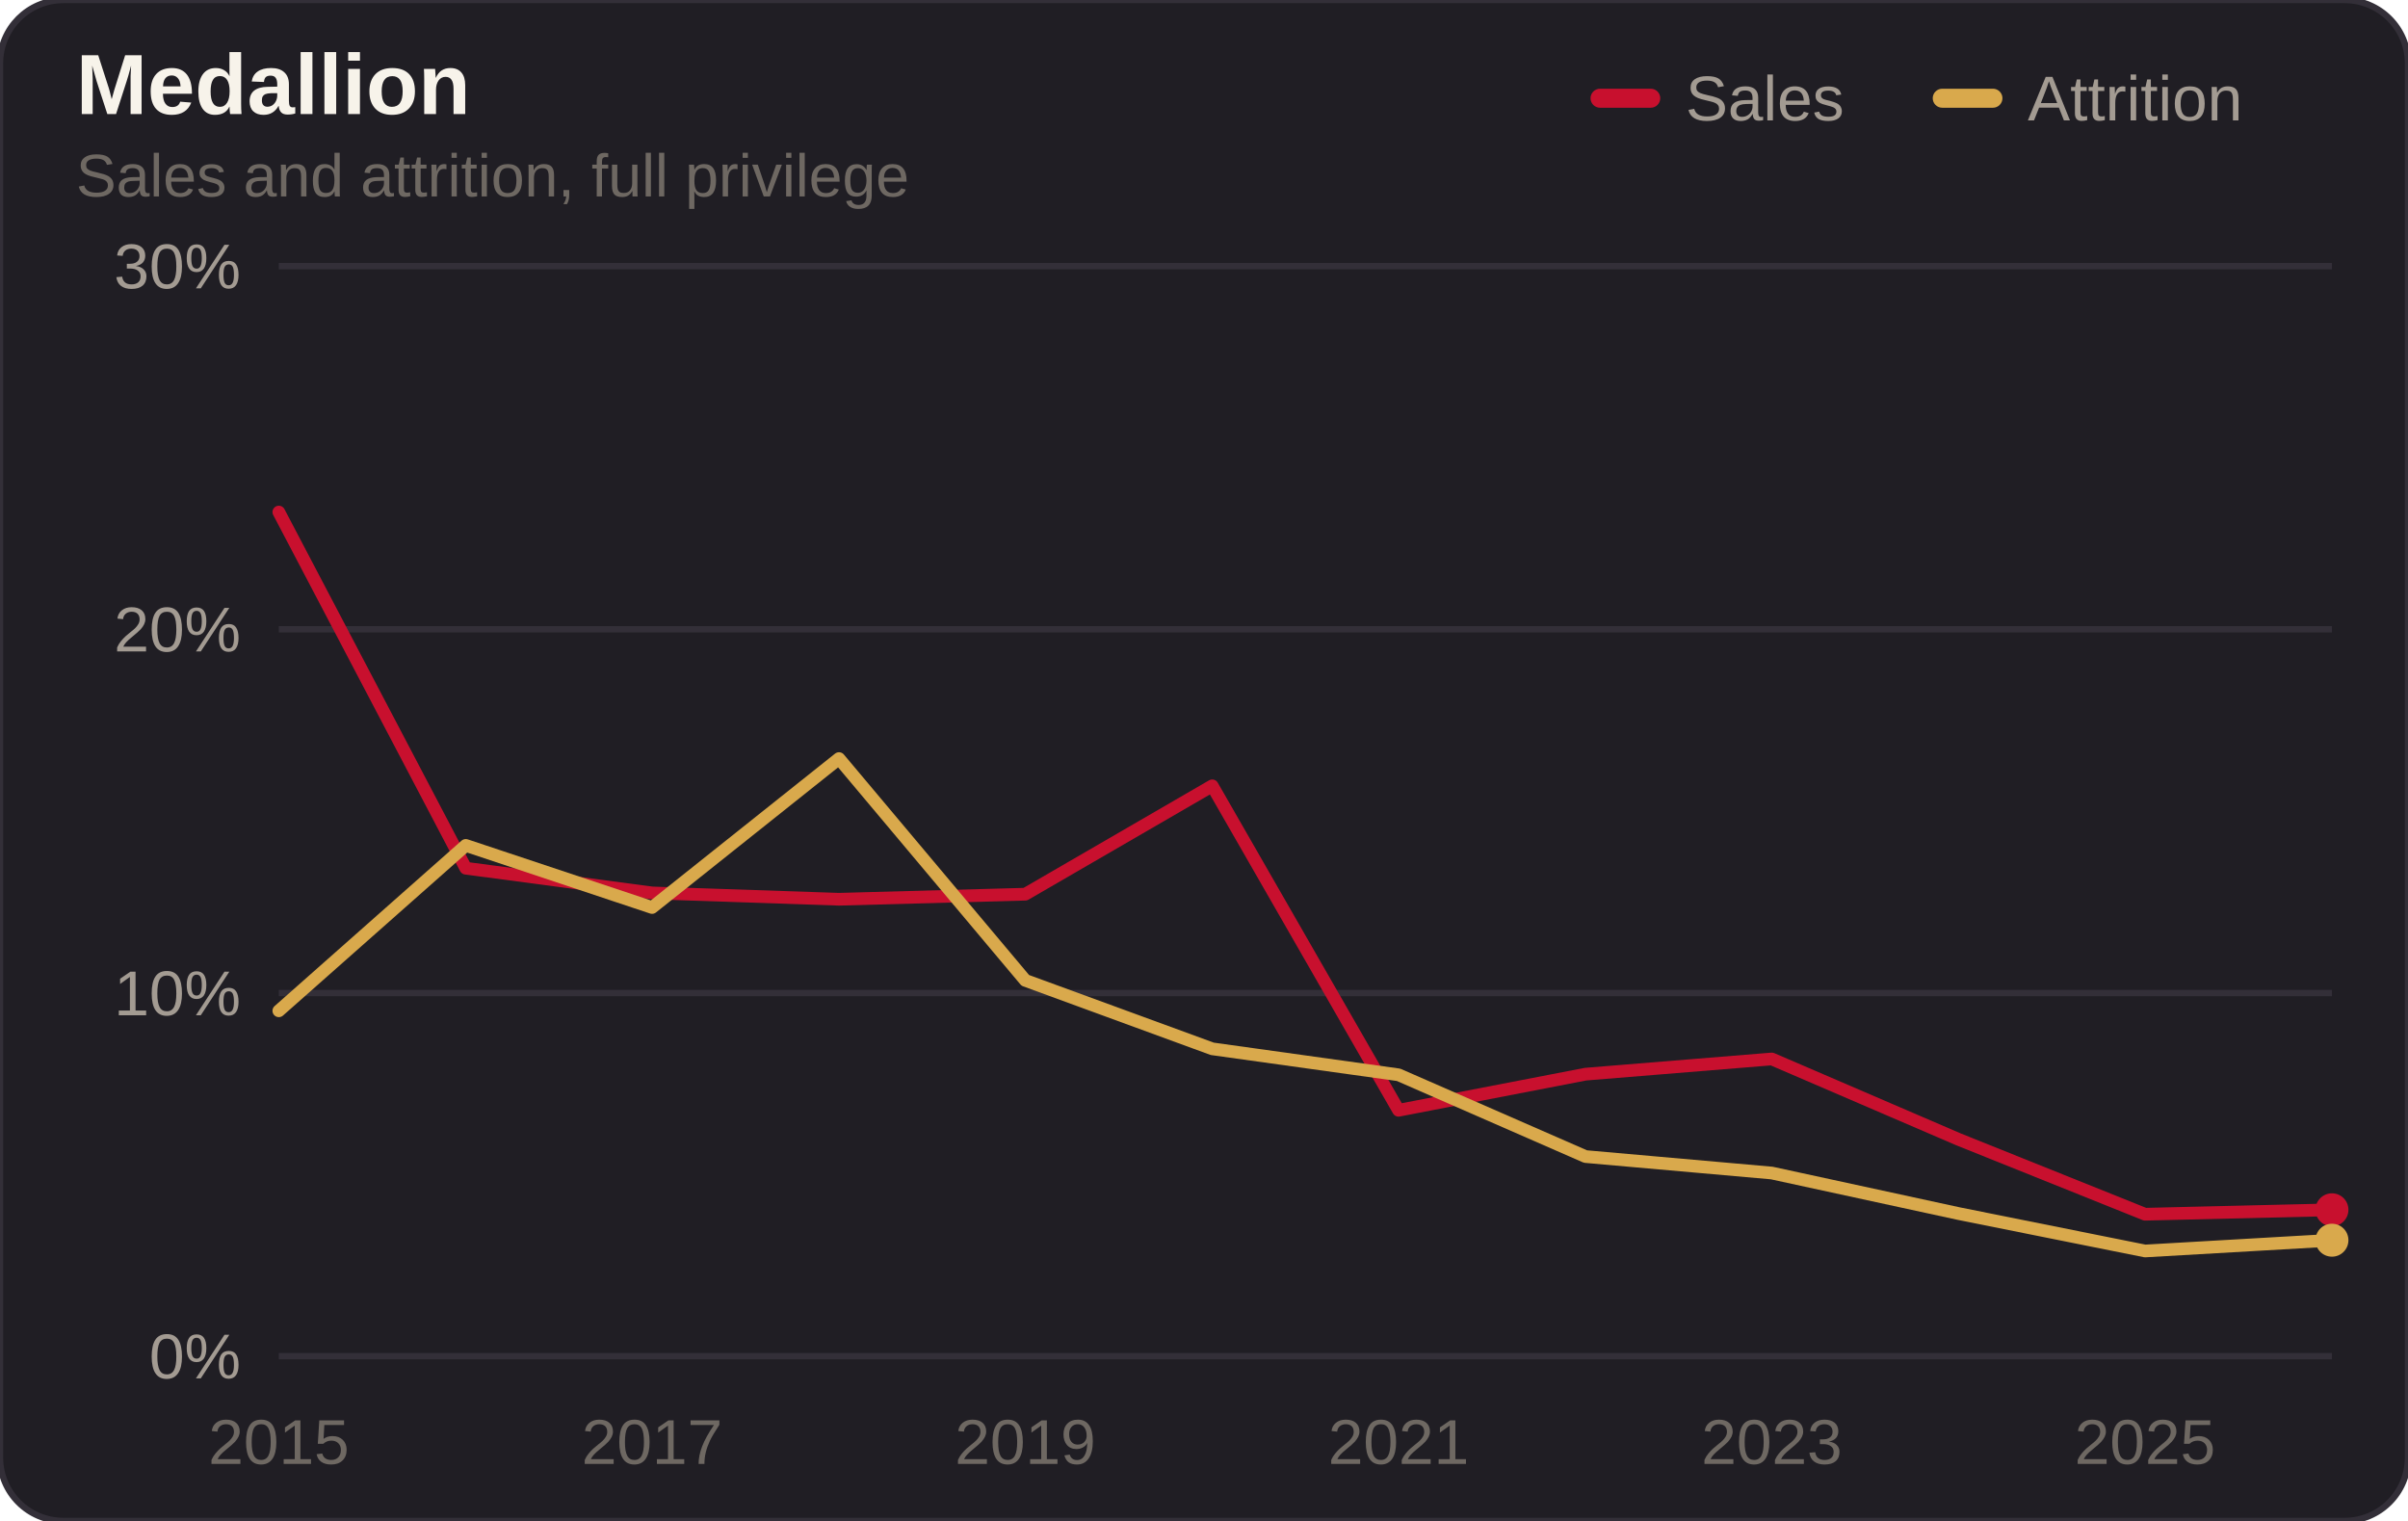
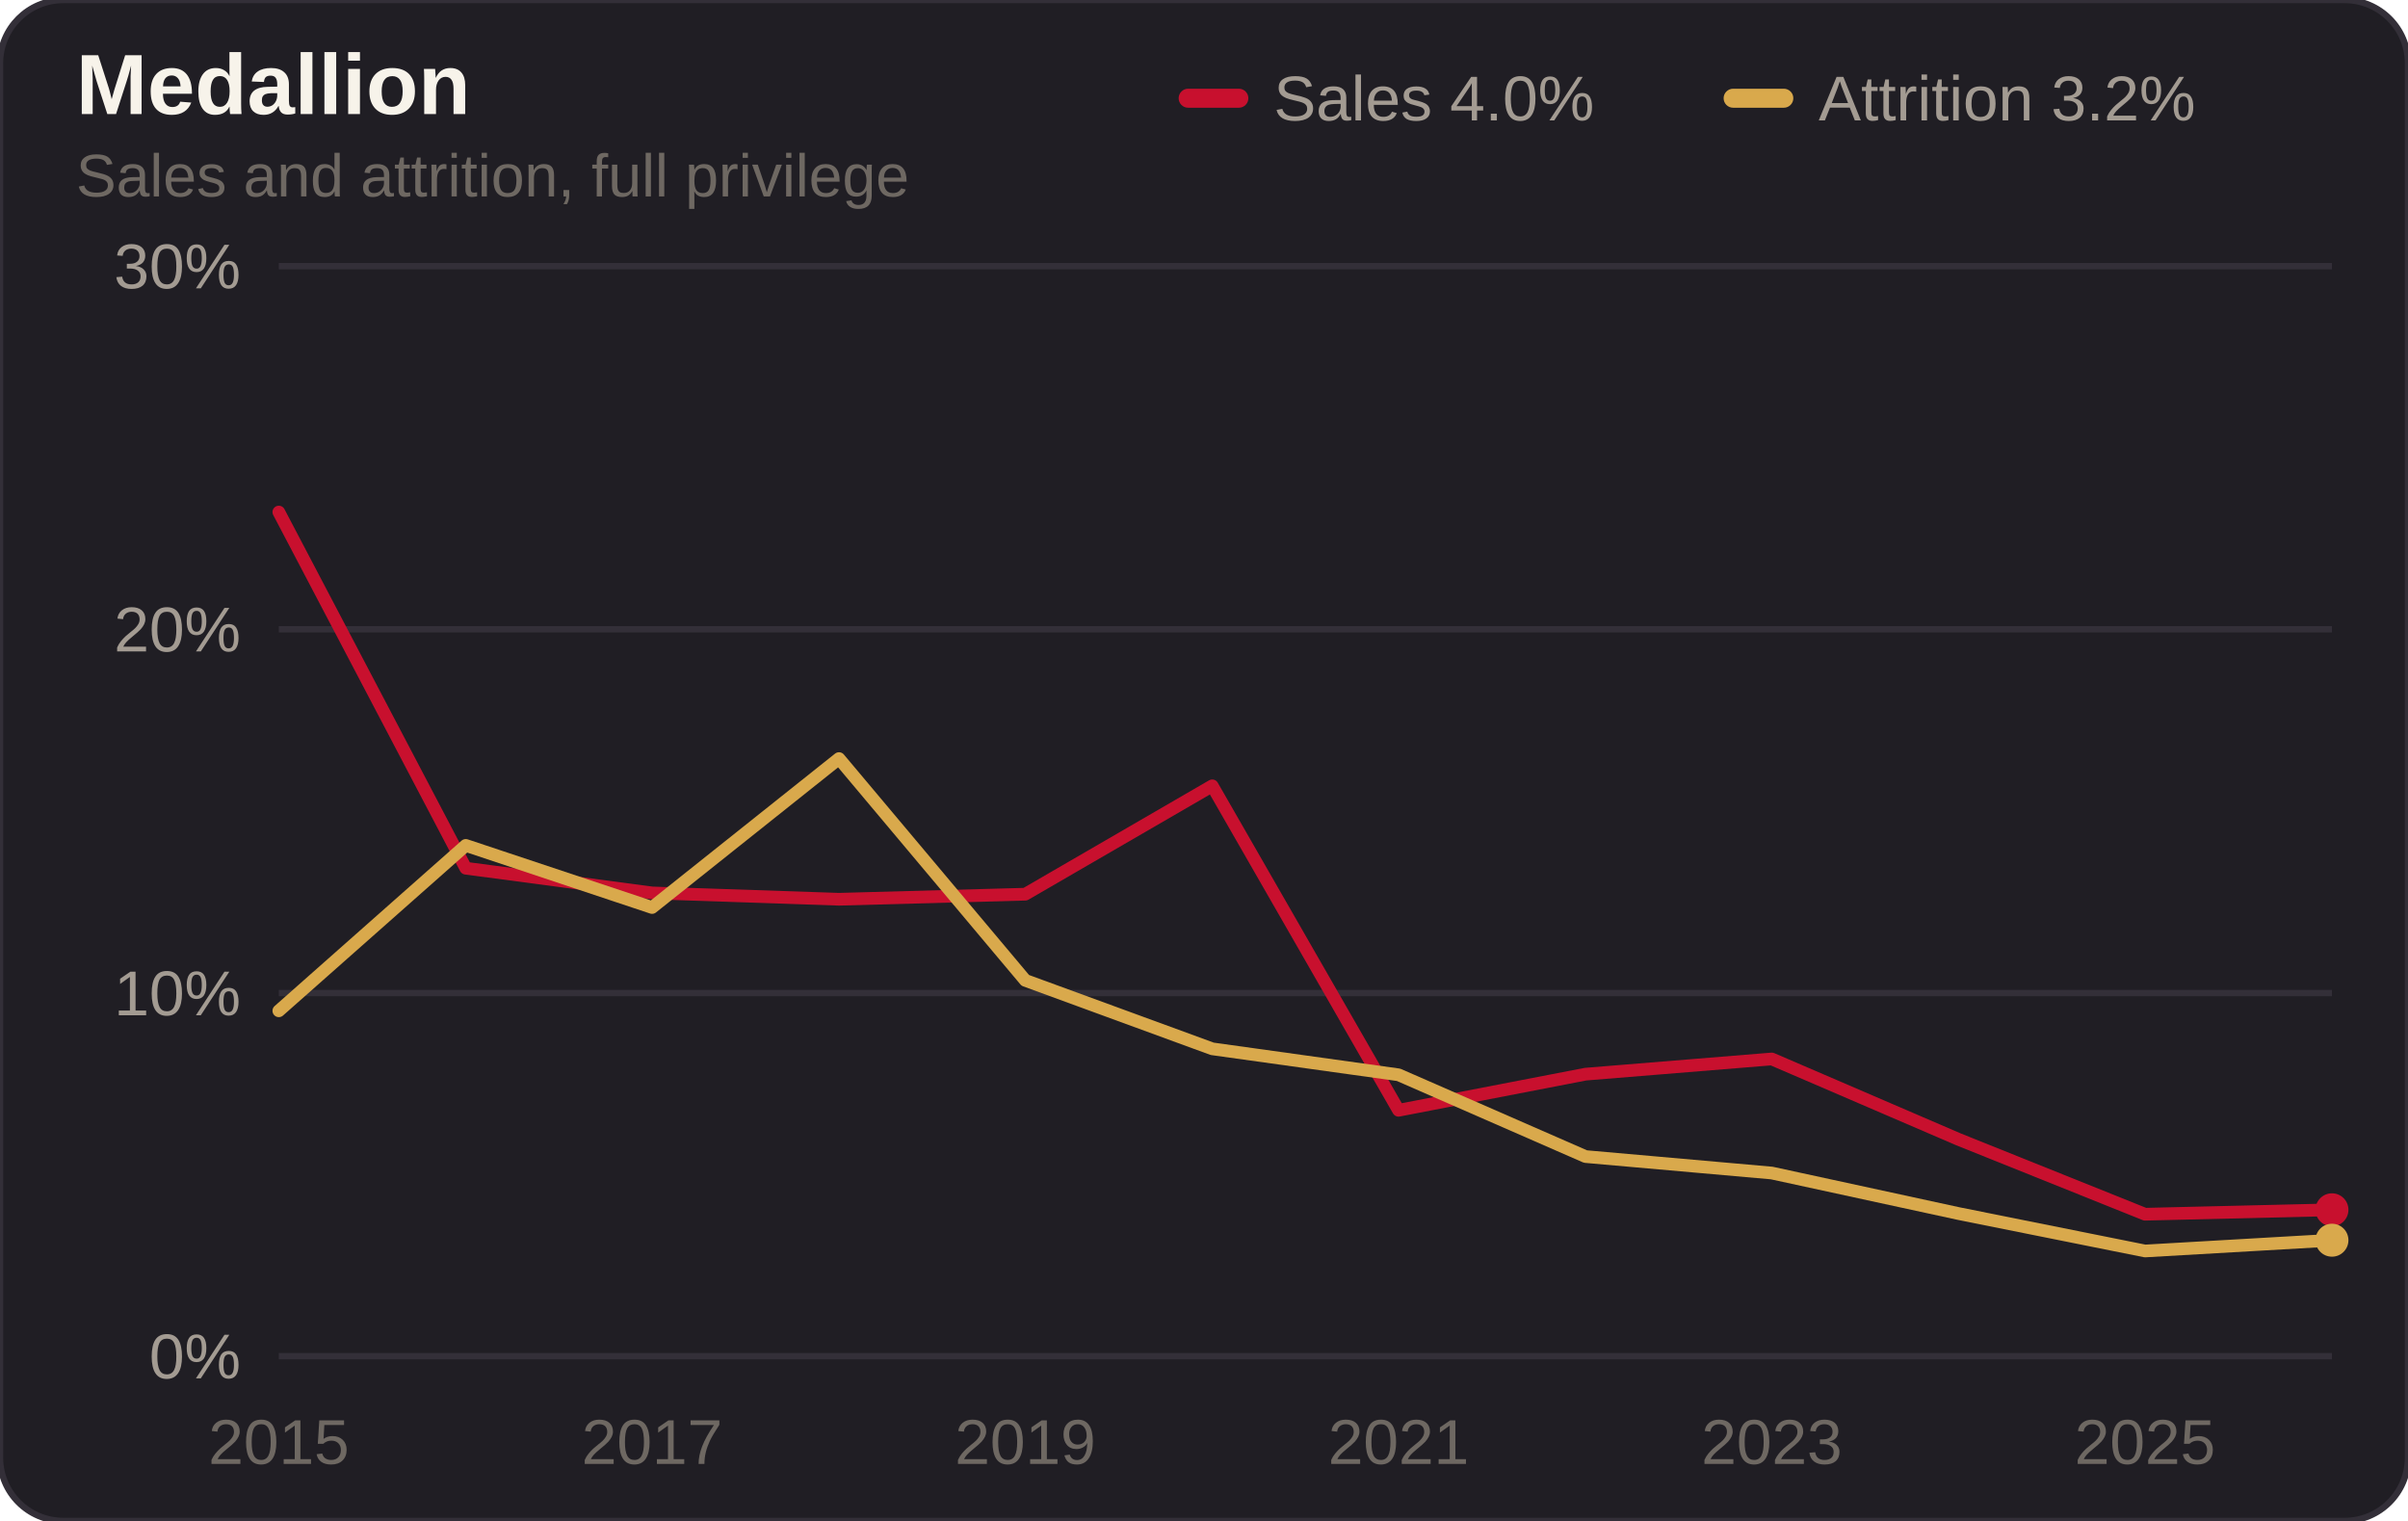
<svg xmlns="http://www.w3.org/2000/svg" viewBox="0 0 380 240" width="380" height="240" role="img" aria-label="Medallion, Sales and attrition, full privilege">
  <rect width="380" height="240" rx="10" fill="#201E24" stroke="#332F38" />
  <text x="12" y="18" fill="#F7F3EA" font-family="system-ui, -apple-system, 'Helvetica Neue', Arial, sans-serif" font-size="13.5" font-weight="700">Medallion</text>
  <text x="12" y="31" fill="#6E6862" font-family="system-ui, -apple-system, 'Helvetica Neue', Arial, sans-serif" font-size="9.5">Sales and attrition, full privilege</text>
  <line x1="44" y1="214.0" x2="368" y2="214.0" stroke="#332F38" stroke-width="1" />
  <text x="38" y="217.5" fill="#A39B92" font-family="system-ui, -apple-system, 'Helvetica Neue', Arial, sans-serif" font-size="10" text-anchor="end">0%</text>
  <line x1="44" y1="156.7" x2="368" y2="156.7" stroke="#332F38" stroke-width="1" />
  <text x="38" y="160.2" fill="#A39B92" font-family="system-ui, -apple-system, 'Helvetica Neue', Arial, sans-serif" font-size="10" text-anchor="end">10%</text>
  <line x1="44" y1="99.3" x2="368" y2="99.3" stroke="#332F38" stroke-width="1" />
  <text x="38" y="102.8" fill="#A39B92" font-family="system-ui, -apple-system, 'Helvetica Neue', Arial, sans-serif" font-size="10" text-anchor="end">20%</text>
  <line x1="44" y1="42.0" x2="368" y2="42.0" stroke="#332F38" stroke-width="1" />
  <text x="38" y="45.5" fill="#A39B92" font-family="system-ui, -apple-system, 'Helvetica Neue', Arial, sans-serif" font-size="10" text-anchor="end">30%</text>
  <text x="44.0" y="231" fill="#6E6862" font-family="system-ui, -apple-system, 'Helvetica Neue', Arial, sans-serif" font-size="10" text-anchor="middle">2015</text>
  <text x="102.9" y="231" fill="#6E6862" font-family="system-ui, -apple-system, 'Helvetica Neue', Arial, sans-serif" font-size="10" text-anchor="middle">2017</text>
  <text x="161.8" y="231" fill="#6E6862" font-family="system-ui, -apple-system, 'Helvetica Neue', Arial, sans-serif" font-size="10" text-anchor="middle">2019</text>
  <text x="220.7" y="231" fill="#6E6862" font-family="system-ui, -apple-system, 'Helvetica Neue', Arial, sans-serif" font-size="10" text-anchor="middle">2021</text>
  <text x="279.6" y="231" fill="#6E6862" font-family="system-ui, -apple-system, 'Helvetica Neue', Arial, sans-serif" font-size="10" text-anchor="middle">2023</text>
  <text x="338.5" y="231" fill="#6E6862" font-family="system-ui, -apple-system, 'Helvetica Neue', Arial, sans-serif" font-size="10" text-anchor="middle">2025</text>
  <path d="M44.0,80.8 L73.5,137.0 L102.9,140.9 L132.4,141.9 L161.8,141.1 L191.3,124.0 L220.7,175.2 L250.2,169.5 L279.6,167.1 L309.1,179.8 L338.5,191.6 L368.0,190.9" fill="none" stroke="#C8102E" stroke-width="2" stroke-linejoin="round" stroke-linecap="round" />
  <circle cx="368.0" cy="190.9" r="2.6" fill="#C8102E" />
  <path d="M44.0,159.5 L73.5,133.4 L102.9,143.2 L132.4,119.7 L161.8,154.7 L191.3,165.5 L220.7,169.6 L250.2,182.5 L279.6,185.1 L309.1,191.5 L338.5,197.4 L368.0,195.7" fill="none" stroke="#D9A94C" stroke-width="2" stroke-linejoin="round" stroke-linecap="round" />
  <circle cx="368.0" cy="195.7" r="2.6" fill="#D9A94C" />
-   <rect x="251.0" y="14" width="11" height="3" rx="1.5" fill="#C8102E" />
-   <text x="266.0" y="19" fill="#A39B92" font-family="system-ui, -apple-system, 'Helvetica Neue', Arial, sans-serif" font-size="10">Sales</text>
-   <rect x="305.0" y="14" width="11" height="3" rx="1.5" fill="#D9A94C" />
-   <text x="320.0" y="19" fill="#A39B92" font-family="system-ui, -apple-system, 'Helvetica Neue', Arial, sans-serif" font-size="10">Attrition</text>
+   <rect x="186.0" y="14" width="11" height="3" rx="1.5" fill="#C8102E" />
+   <text x="201.0" y="19" fill="#A39B92" font-family="system-ui, -apple-system, 'Helvetica Neue', Arial, sans-serif" font-size="10">Sales  4.0%</text>
+   <rect x="272.0" y="14" width="11" height="3" rx="1.5" fill="#D9A94C" />
+   <text x="287.0" y="19" fill="#A39B92" font-family="system-ui, -apple-system, 'Helvetica Neue', Arial, sans-serif" font-size="10">Attrition  3.2%</text>
</svg>
